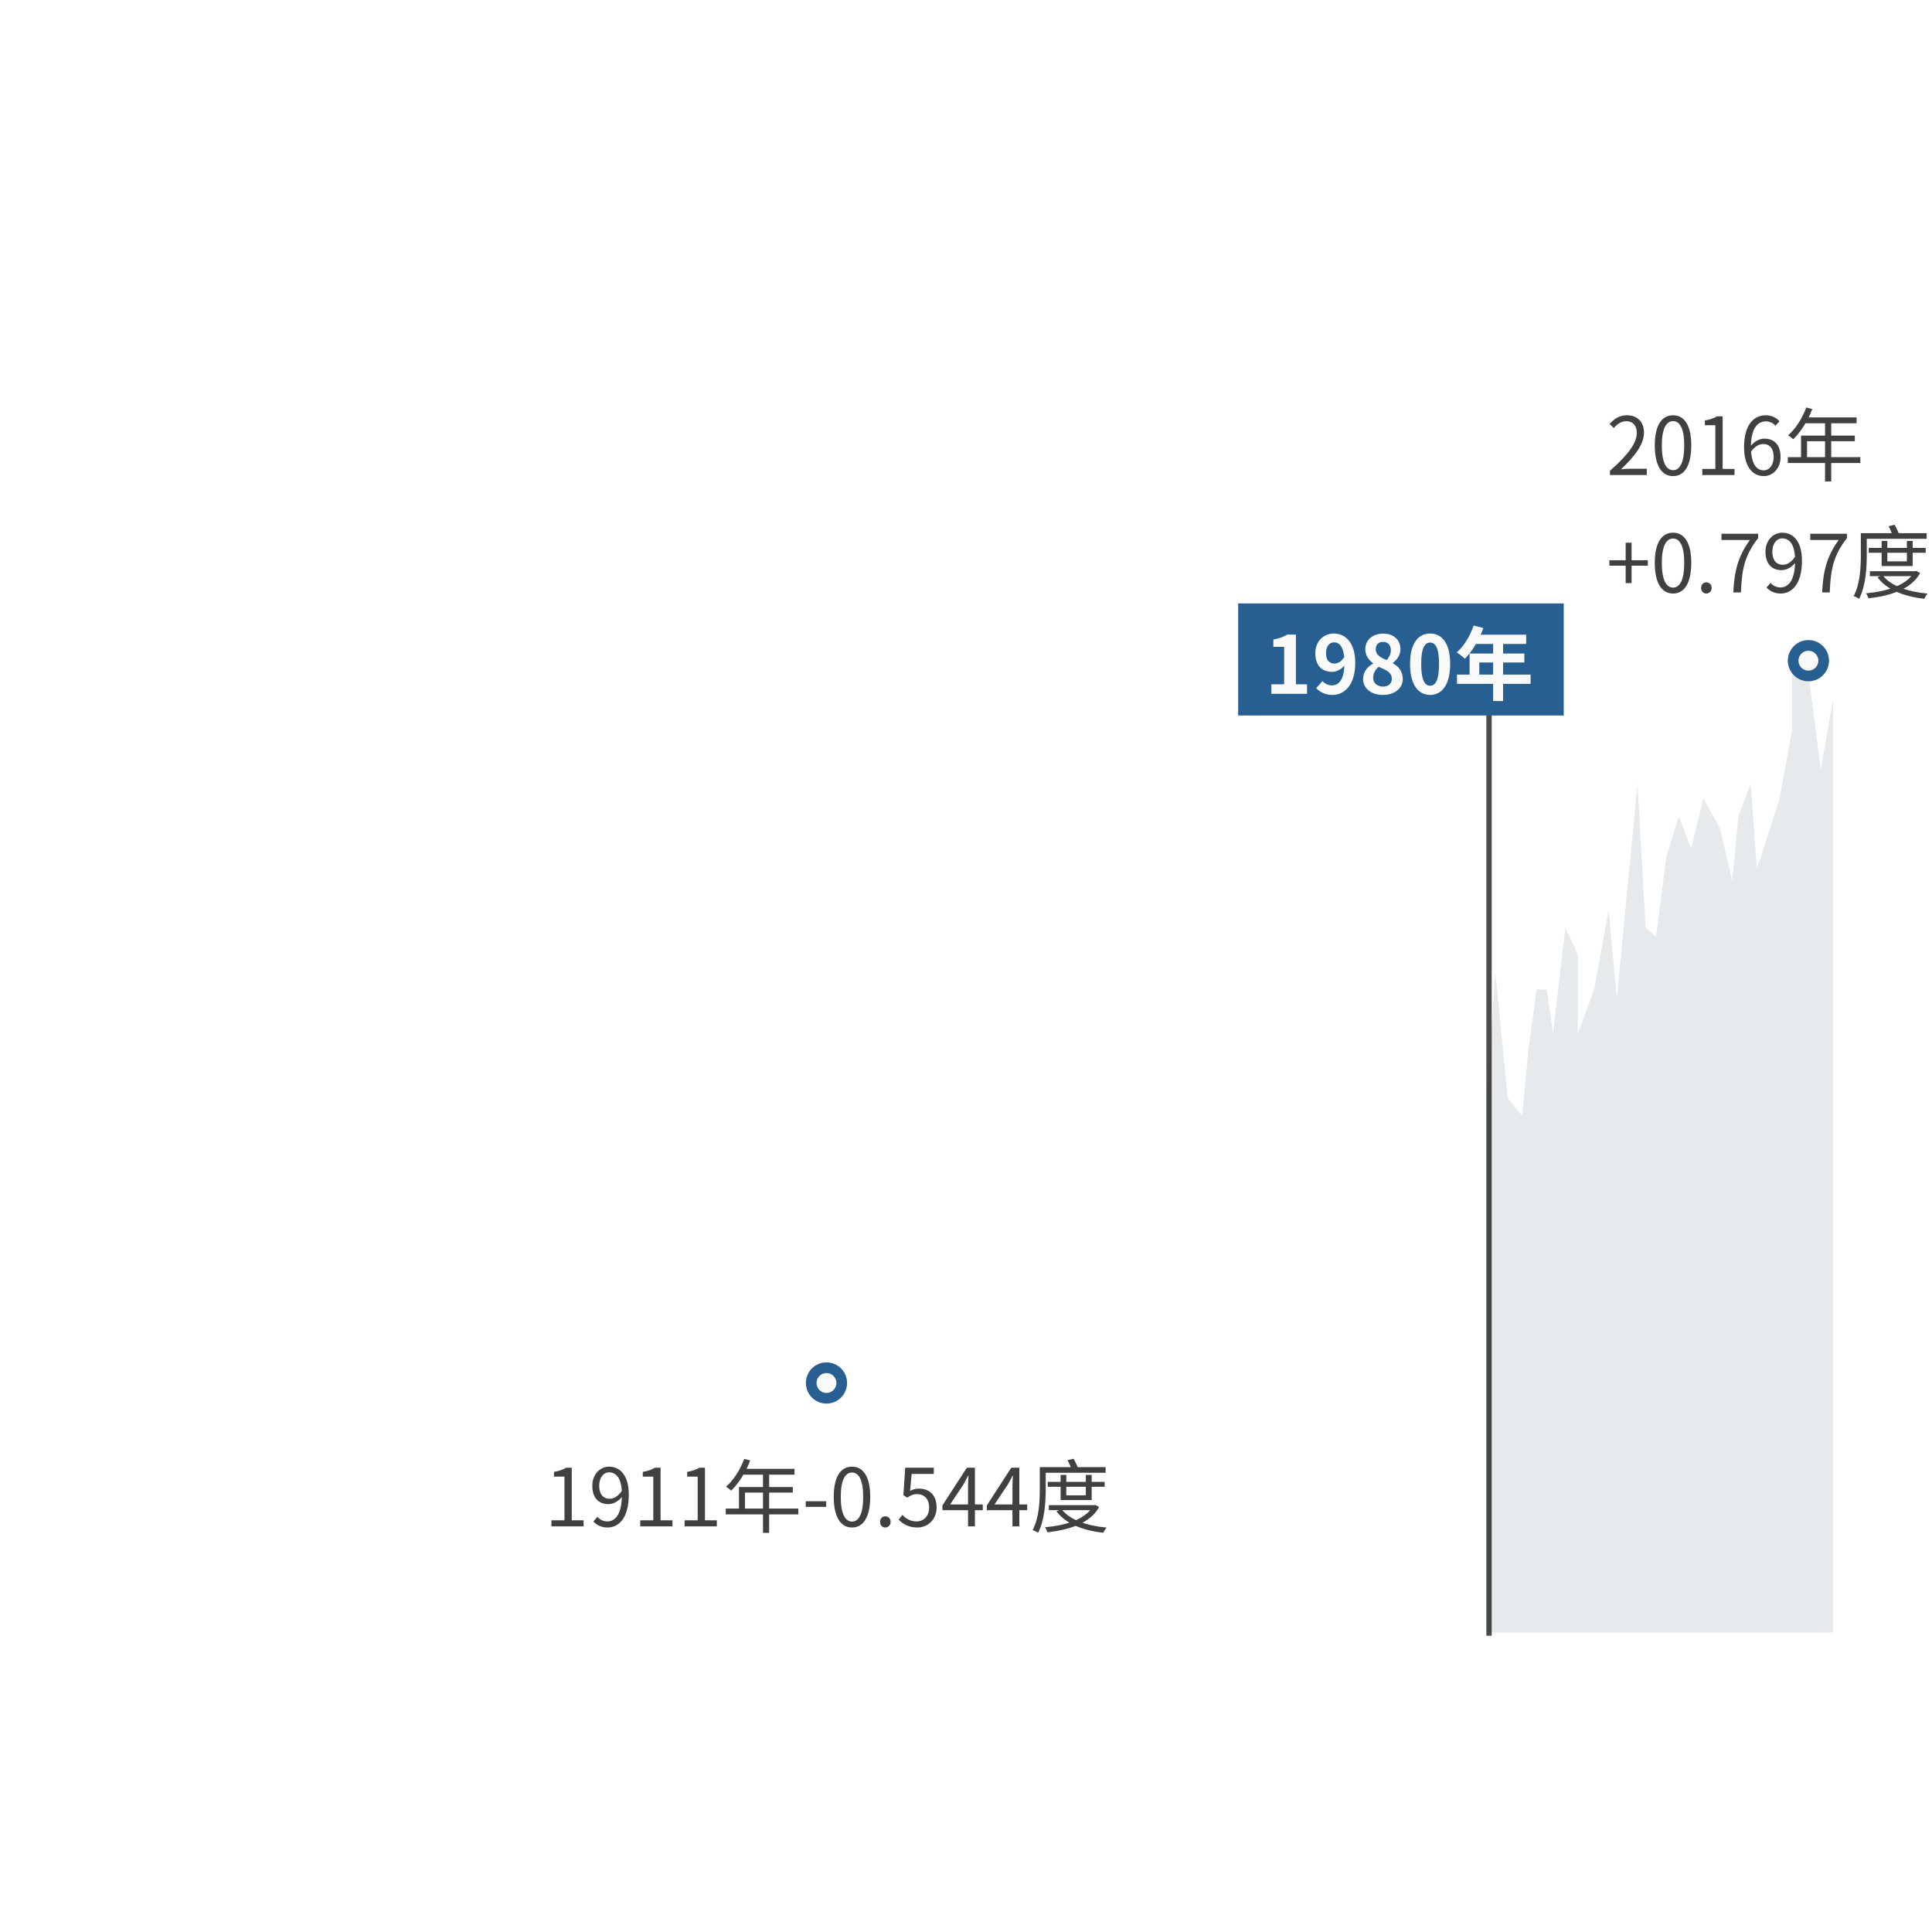
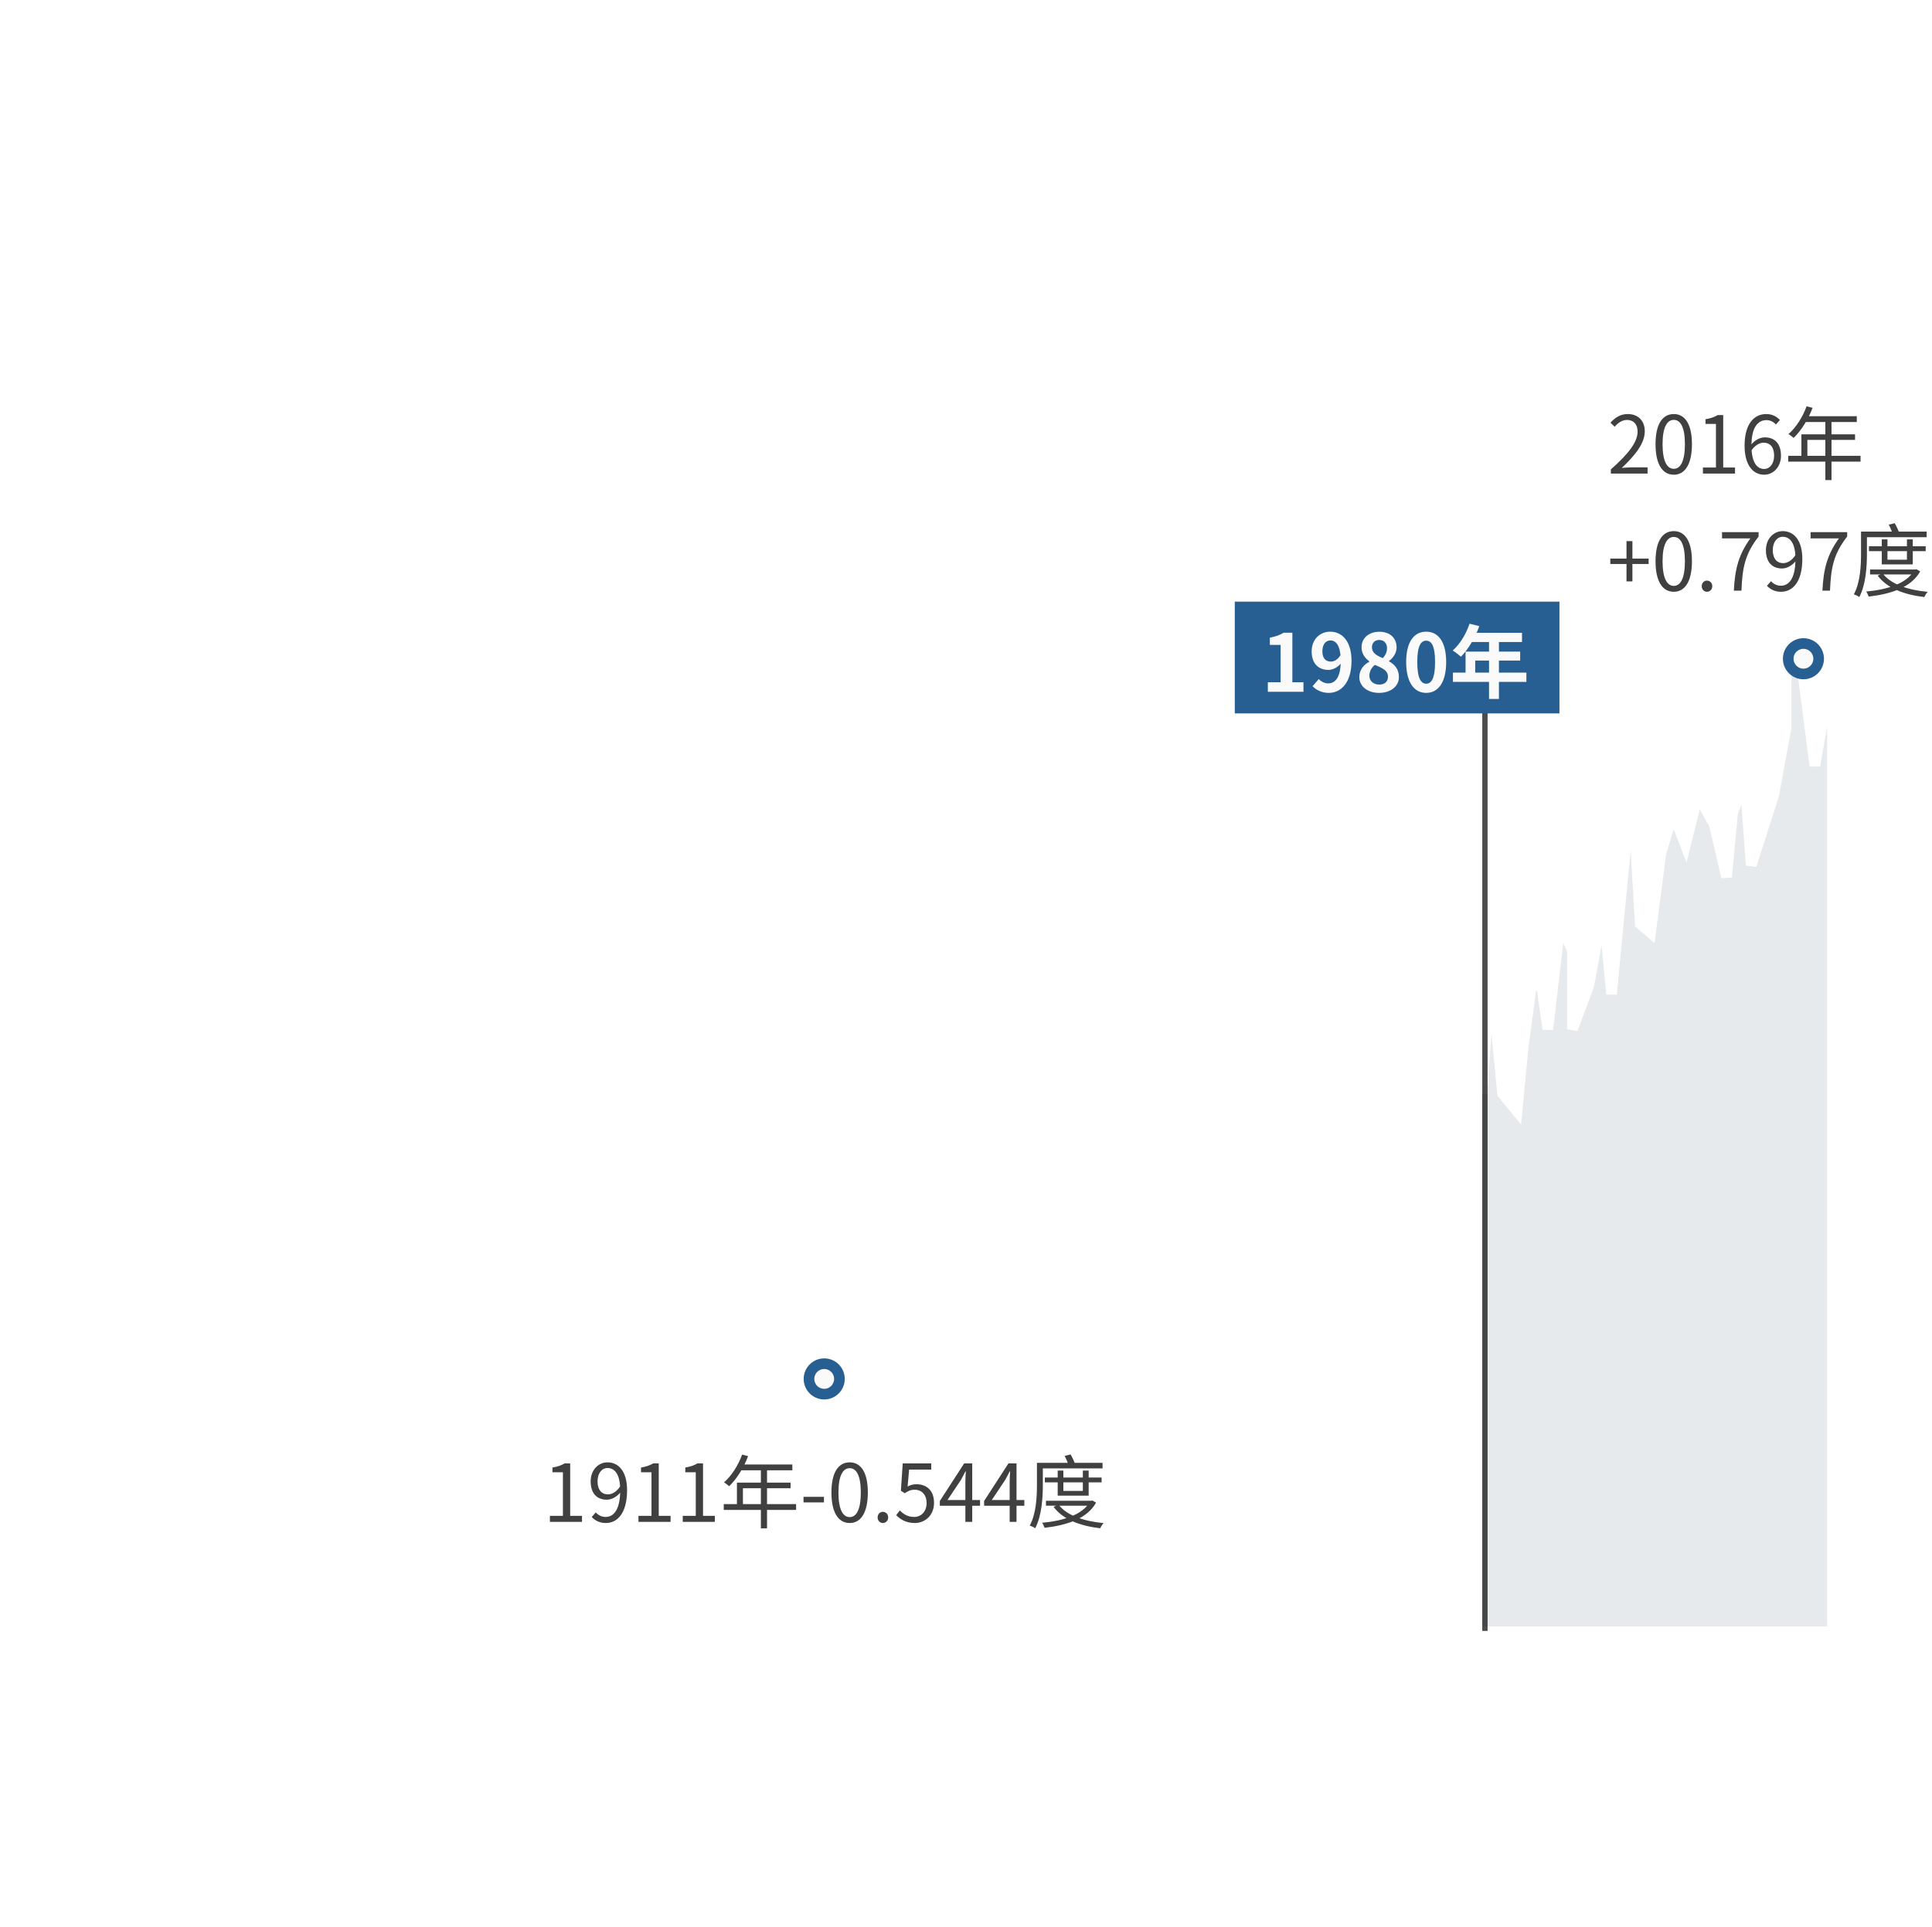
- <svg xmlns="http://www.w3.org/2000/svg" width="362" height="362" viewBox="0 0 362 362" fill="none">
-   <path d="M280.183 182.101L278.64 205.757V305.885H343.475V130.937L341.16 144.14L338.458 123.234L335.757 125.985V136.988L333.441 149.642L329.196 162.845L328.038 146.891L325.723 152.943L324.565 165.046L322.249 155.143L319.162 149.642L316.846 158.994L314.531 152.943L312.215 160.645L310.286 175.499L308.356 173.848L306.812 146.891L302.953 187.052L301.409 170.547L298.708 185.402L295.62 193.654V178.8L293.305 173.848L290.989 193.654L289.832 185.402H287.902L286.358 196.955L285.2 209.058L282.499 205.757L280.183 182.101Z" fill="#E6EAEC" />
+ <svg xmlns="http://www.w3.org/2000/svg" width="363" height="362" viewBox="0 0 363 362" fill="none">
  <path d="M103.32 286H109.35V284.86H107.13V275.005H106.08C105.495 275.365 104.79 275.62 103.8 275.785V276.67H105.765V284.86H103.32V286ZM113.83 286.21C115.9 286.21 117.82 284.5 117.82 280.03C117.82 276.535 116.245 274.81 114.13 274.81C112.42 274.81 110.98 276.25 110.98 278.38C110.98 280.66 112.165 281.83 114.01 281.83C114.955 281.83 115.93 281.26 116.62 280.39L116.545 279.295C115.825 280.39 114.97 280.825 114.235 280.825C112.93 280.825 112.27 279.85 112.27 278.38C112.27 276.865 113.08 275.875 114.13 275.875C115.675 275.875 116.53 277.33 116.53 280.03C116.53 283.795 115.255 285.07 113.785 285.07C113.08 285.07 112.405 284.755 111.94 284.215L111.175 285.085C111.79 285.73 112.63 286.21 113.83 286.21ZM119.961 286H125.991V284.86H123.771V275.005H122.721C122.136 275.365 121.431 275.62 120.441 275.785V276.67H122.406V284.86H119.961V286ZM128.281 286H134.311V284.86H132.091V275.005H131.041C130.456 275.365 129.751 275.62 128.761 275.785V276.67H130.726V284.86H128.281V286ZM139.436 273.355C138.701 275.38 137.456 277.33 136.031 278.575C136.316 278.725 136.781 279.1 137.006 279.295C138.401 277.945 139.736 275.86 140.561 273.64L139.436 273.355ZM139.196 275.215L138.656 276.31H148.871V275.215H139.196ZM138.461 278.62V283.225H139.586V279.67H148.541V278.62H138.461ZM135.986 282.655V283.75H149.576V282.655H135.986ZM142.961 275.785V287.215H144.116V275.785H142.961ZM150.971 282.34H154.811V281.29H150.971V282.34ZM159.651 286.21C161.721 286.21 163.056 284.305 163.056 280.465C163.056 276.655 161.721 274.81 159.651 274.81C157.551 274.81 156.216 276.655 156.216 280.465C156.216 284.305 157.551 286.21 159.651 286.21ZM159.651 285.1C158.391 285.1 157.536 283.705 157.536 280.465C157.536 277.27 158.391 275.905 159.651 275.905C160.896 275.905 161.736 277.27 161.736 280.465C161.736 283.705 160.896 285.1 159.651 285.1ZM165.872 286.21C166.427 286.21 166.877 285.775 166.877 285.16C166.877 284.53 166.427 284.11 165.872 284.11C165.332 284.11 164.897 284.53 164.897 285.16C164.897 285.775 165.332 286.21 165.872 286.21ZM171.892 286.21C173.737 286.21 175.492 284.83 175.492 282.43C175.492 280 174.007 278.92 172.177 278.92C171.517 278.92 171.022 279.085 170.527 279.355L170.812 276.175H174.967V275.005H169.612L169.267 280.15L170.002 280.615C170.632 280.195 171.097 279.955 171.832 279.955C173.197 279.955 174.097 280.9 174.097 282.475C174.097 284.065 173.062 285.07 171.757 285.07C170.497 285.07 169.687 284.485 169.072 283.84L168.382 284.74C169.132 285.49 170.182 286.21 171.892 286.21ZM181.382 286H182.672V275.005H181.157L176.582 282.07V282.97H184.142V281.89H178.022L180.527 278.14C180.827 277.6 181.127 277.045 181.397 276.505H181.472C181.427 277.075 181.382 277.96 181.382 278.515V286ZM189.702 286H190.992V275.005H189.477L184.902 282.07V282.97H192.462V281.89H186.342L188.847 278.14C189.147 277.6 189.447 277.045 189.717 276.505H189.792C189.747 277.075 189.702 277.96 189.702 278.515V286ZM196.313 277.66V278.575H206.978V277.66H196.313ZM196.523 282.025V282.955H205.103V282.025H196.523ZM198.728 276.355V281.065H204.548V276.355H203.453V280.18H199.793V276.355H198.728ZM204.803 282.025V282.19C203.408 284.71 199.628 285.82 195.803 286.165C195.983 286.42 196.178 286.855 196.268 287.11C200.348 286.645 204.263 285.43 205.943 282.37L205.238 281.98L205.028 282.025H204.803ZM198.923 282.79L197.948 283.165C199.673 285.505 202.883 286.75 206.708 287.2C206.843 286.915 207.113 286.465 207.353 286.225C203.618 285.88 200.408 284.77 198.923 282.79ZM195.353 274.9V275.95H207.158V274.9H195.353ZM194.828 274.9V278.98C194.828 281.23 194.708 284.425 193.478 286.69C193.763 286.78 194.273 287.02 194.498 287.2C195.758 284.83 195.938 281.365 195.938 278.98V274.9H194.828ZM200.033 273.595C200.363 274.21 200.708 275.05 200.843 275.575L202.028 275.245C201.893 274.735 201.503 273.94 201.158 273.325L200.033 273.595Z" fill="#404040" />
-   <path d="M301.66 89H308.56V87.83H305.515C304.96 87.83 304.3 87.875 303.715 87.935C306.31 85.49 308.035 83.255 308.035 81.05C308.035 79.085 306.805 77.81 304.84 77.81C303.445 77.81 302.485 78.455 301.585 79.43L302.38 80.195C302.995 79.475 303.775 78.92 304.675 78.92C306.04 78.92 306.685 79.85 306.685 81.11C306.685 82.985 305.11 85.19 301.66 88.205V89ZM313.49 89.21C315.56 89.21 316.895 87.305 316.895 83.465C316.895 79.655 315.56 77.81 313.49 77.81C311.39 77.81 310.055 79.655 310.055 83.465C310.055 87.305 311.39 89.21 313.49 89.21ZM313.49 88.1C312.23 88.1 311.375 86.705 311.375 83.465C311.375 80.27 312.23 78.905 313.49 78.905C314.735 78.905 315.575 80.27 315.575 83.465C315.575 86.705 314.735 88.1 313.49 88.1ZM318.961 89H324.991V87.86H322.771V78.005H321.721C321.136 78.365 320.431 78.62 319.441 78.785V79.67H321.406V87.86H318.961V89ZM330.476 89.21C332.171 89.21 333.626 87.77 333.626 85.64C333.626 83.33 332.426 82.19 330.566 82.19C329.681 82.19 328.661 82.73 327.986 83.615L328.031 84.71C328.766 83.615 329.651 83.195 330.356 83.195C331.676 83.195 332.336 84.14 332.336 85.64C332.336 87.125 331.526 88.13 330.476 88.13C328.931 88.13 328.076 86.585 328.076 83.765C328.076 80.165 329.366 78.95 330.911 78.95C331.571 78.95 332.246 79.265 332.666 79.775L333.431 78.935C332.831 78.29 331.991 77.81 330.851 77.81C328.721 77.81 326.786 79.46 326.786 83.765C326.786 87.395 328.361 89.21 330.476 89.21ZM338.436 76.355C337.701 78.38 336.456 80.33 335.031 81.575C335.316 81.725 335.781 82.1 336.006 82.295C337.401 80.945 338.736 78.86 339.561 76.64L338.436 76.355ZM338.196 78.215L337.656 79.31H347.871V78.215H338.196ZM337.461 81.62V86.225H338.586V82.67H347.541V81.62H337.461ZM334.986 85.655V86.75H348.576V85.655H334.986ZM341.961 78.785V90.215H343.116V78.785H341.961ZM304.6 109.26H305.71V105.99H308.755V104.97H305.71V101.685H304.6V104.97H301.555V105.99H304.6V109.26ZM313.49 111.21C315.56 111.21 316.895 109.305 316.895 105.465C316.895 101.655 315.56 99.81 313.49 99.81C311.39 99.81 310.055 101.655 310.055 105.465C310.055 109.305 311.39 111.21 313.49 111.21ZM313.49 110.1C312.23 110.1 311.375 108.705 311.375 105.465C311.375 102.27 312.23 100.905 313.49 100.905C314.735 100.905 315.575 102.27 315.575 105.465C315.575 108.705 314.735 110.1 313.49 110.1ZM319.711 111.21C320.266 111.21 320.716 110.775 320.716 110.16C320.716 109.53 320.266 109.11 319.711 109.11C319.171 109.11 318.736 109.53 318.736 110.16C318.736 110.775 319.171 111.21 319.711 111.21ZM324.77 111H326.195C326.375 106.71 326.84 104.145 329.42 100.83V100.005H322.55V101.175H327.875C325.715 104.175 324.965 106.845 324.77 111ZM333.646 111.21C335.716 111.21 337.636 109.5 337.636 105.03C337.636 101.535 336.061 99.81 333.946 99.81C332.236 99.81 330.796 101.25 330.796 103.38C330.796 105.66 331.981 106.83 333.826 106.83C334.771 106.83 335.746 106.26 336.436 105.39L336.361 104.295C335.641 105.39 334.786 105.825 334.051 105.825C332.746 105.825 332.086 104.85 332.086 103.38C332.086 101.865 332.896 100.875 333.946 100.875C335.491 100.875 336.346 102.33 336.346 105.03C336.346 108.795 335.071 110.07 333.601 110.07C332.896 110.07 332.221 109.755 331.756 109.215L330.991 110.085C331.606 110.73 332.446 111.21 333.646 111.21ZM341.411 111H342.836C343.016 106.71 343.481 104.145 346.061 100.83V100.005H339.191V101.175H344.516C342.356 104.175 341.606 106.845 341.411 111ZM350.151 102.66V103.575H360.816V102.66H350.151ZM350.361 107.025V107.955H358.941V107.025H350.361ZM352.566 101.355V106.065H358.386V101.355H357.291V105.18H353.631V101.355H352.566ZM358.641 107.025V107.19C357.246 109.71 353.466 110.82 349.641 111.165C349.821 111.42 350.016 111.855 350.106 112.11C354.186 111.645 358.101 110.43 359.781 107.37L359.076 106.98L358.866 107.025H358.641ZM352.761 107.79L351.786 108.165C353.511 110.505 356.721 111.75 360.546 112.2C360.681 111.915 360.951 111.465 361.191 111.225C357.456 110.88 354.246 109.77 352.761 107.79ZM349.191 99.9V100.95H360.996V99.9H349.191ZM348.666 99.9V103.98C348.666 106.23 348.546 109.425 347.316 111.69C347.601 111.78 348.111 112.02 348.336 112.2C349.596 109.83 349.776 106.365 349.776 103.98V99.9H348.666ZM353.871 98.595C354.201 99.21 354.546 100.05 354.681 100.575L355.866 100.245C355.731 99.735 355.341 98.94 354.996 98.325L353.871 98.595Z" fill="#404040" />
+   <path d="M302.66 89H309.56V87.83H306.515C305.96 87.83 305.3 87.875 304.715 87.935C307.31 85.49 309.035 83.255 309.035 81.05C309.035 79.085 307.805 77.81 305.84 77.81C304.445 77.81 303.485 78.455 302.585 79.43L303.38 80.195C303.995 79.475 304.775 78.92 305.675 78.92C307.04 78.92 307.685 79.85 307.685 81.11C307.685 82.985 306.11 85.19 302.66 88.205V89ZM314.49 89.21C316.56 89.21 317.895 87.305 317.895 83.465C317.895 79.655 316.56 77.81 314.49 77.81C312.39 77.81 311.055 79.655 311.055 83.465C311.055 87.305 312.39 89.21 314.49 89.21ZM314.49 88.1C313.23 88.1 312.375 86.705 312.375 83.465C312.375 80.27 313.23 78.905 314.49 78.905C315.735 78.905 316.575 80.27 316.575 83.465C316.575 86.705 315.735 88.1 314.49 88.1ZM319.961 89H325.991V87.86H323.771V78.005H322.721C322.136 78.365 321.431 78.62 320.441 78.785V79.67H322.406V87.86H319.961V89ZM331.476 89.21C333.171 89.21 334.626 87.77 334.626 85.64C334.626 83.33 333.426 82.19 331.566 82.19C330.681 82.19 329.661 82.73 328.986 83.615L329.031 84.71C329.766 83.615 330.651 83.195 331.356 83.195C332.676 83.195 333.336 84.14 333.336 85.64C333.336 87.125 332.526 88.13 331.476 88.13C329.931 88.13 329.076 86.585 329.076 83.765C329.076 80.165 330.366 78.95 331.911 78.95C332.571 78.95 333.246 79.265 333.666 79.775L334.431 78.935C333.831 78.29 332.991 77.81 331.851 77.81C329.721 77.81 327.786 79.46 327.786 83.765C327.786 87.395 329.361 89.21 331.476 89.21ZM339.436 76.355C338.701 78.38 337.456 80.33 336.031 81.575C336.316 81.725 336.781 82.1 337.006 82.295C338.401 80.945 339.736 78.86 340.561 76.64L339.436 76.355ZM339.196 78.215L338.656 79.31H348.871V78.215H339.196ZM338.461 81.62V86.225H339.586V82.67H348.541V81.62H338.461ZM335.986 85.655V86.75H349.576V85.655H335.986ZM342.961 78.785V90.215H344.116V78.785H342.961ZM305.6 109.26H306.71V105.99H309.755V104.97H306.71V101.685H305.6V104.97H302.555V105.99H305.6V109.26ZM314.49 111.21C316.56 111.21 317.895 109.305 317.895 105.465C317.895 101.655 316.56 99.81 314.49 99.81C312.39 99.81 311.055 101.655 311.055 105.465C311.055 109.305 312.39 111.21 314.49 111.21ZM314.49 110.1C313.23 110.1 312.375 108.705 312.375 105.465C312.375 102.27 313.23 100.905 314.49 100.905C315.735 100.905 316.575 102.27 316.575 105.465C316.575 108.705 315.735 110.1 314.49 110.1ZM320.711 111.21C321.266 111.21 321.716 110.775 321.716 110.16C321.716 109.53 321.266 109.11 320.711 109.11C320.171 109.11 319.736 109.53 319.736 110.16C319.736 110.775 320.171 111.21 320.711 111.21ZM325.77 111H327.195C327.375 106.71 327.84 104.145 330.42 100.83V100.005H323.55V101.175H328.875C326.715 104.175 325.965 106.845 325.77 111ZM334.646 111.21C336.716 111.21 338.636 109.5 338.636 105.03C338.636 101.535 337.061 99.81 334.946 99.81C333.236 99.81 331.796 101.25 331.796 103.38C331.796 105.66 332.981 106.83 334.826 106.83C335.771 106.83 336.746 106.26 337.436 105.39L337.361 104.295C336.641 105.39 335.786 105.825 335.051 105.825C333.746 105.825 333.086 104.85 333.086 103.38C333.086 101.865 333.896 100.875 334.946 100.875C336.491 100.875 337.346 102.33 337.346 105.03C337.346 108.795 336.071 110.07 334.601 110.07C333.896 110.07 333.221 109.755 332.756 109.215L331.991 110.085C332.606 110.73 333.446 111.21 334.646 111.21ZM342.411 111H343.836C344.016 106.71 344.481 104.145 347.061 100.83V100.005H340.191V101.175H345.516C343.356 104.175 342.606 106.845 342.411 111ZM351.151 102.66V103.575H361.816V102.66H351.151ZM351.361 107.025V107.955H359.941V107.025H351.361ZM353.566 101.355V106.065H359.386V101.355H358.291V105.18H354.631V101.355H353.566ZM359.641 107.025V107.19C358.246 109.71 354.466 110.82 350.641 111.165C350.821 111.42 351.016 111.855 351.106 112.11C355.186 111.645 359.101 110.43 360.781 107.37L360.076 106.98L359.866 107.025H359.641ZM353.761 107.79L352.786 108.165C354.511 110.505 357.721 111.75 361.546 112.2C361.681 111.915 361.951 111.465 362.191 111.225C358.456 110.88 355.246 109.77 353.761 107.79ZM350.191 99.9V100.95H361.996V99.9H350.191ZM349.666 99.9V103.98C349.666 106.23 349.546 109.425 348.316 111.69C348.601 111.78 349.111 112.02 349.336 112.2C350.596 109.83 350.776 106.365 350.776 103.98V99.9H349.666ZM354.871 98.595C355.201 99.21 355.546 100.05 355.681 100.575L356.866 100.245C356.731 99.735 356.341 98.94 355.996 98.325L354.871 98.595Z" fill="#404040" />
+   <path d="M341.98 144.08L340 144.03L337.56 125.17L336.59 126.16L336.57 136.93L334.22 149.71L329.98 162.92L328.03 162.68L327.2 151.21L326.53 152.94L325.39 164.91L323.42 165.04L321.14 155.27L319.36 152.1L316.88 162.09L314.47 155.8L313.03 160.62L310.87 177.23L307.21 174.1L306.39 159.74L303.78 186.91H301.79L300.92 177.65L299.47 185.52L296.39 193.77L294.45 193.42V178.79L293.72 177.22L291.81 193.53L289.83 193.56L288.79 186.17H288.61L287.18 196.85L285.79 211.33L281.36 205.92L280.21 194.17L279.47 205.59L278.47 205.6V305.65H343.3V136.5L341.98 144.08Z" fill="#E6EAEC" />
  <path opacity="0.7" d="M279 131.149L279 306.49" stroke="black" />
-   <path d="M157.719 259.131C157.719 260.71 156.438 261.991 154.859 261.991C153.28 261.991 152 260.71 152 259.131C152 257.551 153.28 256.271 154.859 256.271C156.438 256.271 157.719 257.551 157.719 259.131Z" fill="#FAFAFA" stroke="#285F92" stroke-width="2" />
-   <path d="M341.704 123.793C341.704 125.372 340.423 126.653 338.844 126.653C337.265 126.653 335.985 125.372 335.985 123.793C335.985 122.213 337.265 120.933 338.844 120.933C340.423 120.933 341.704 122.213 341.704 123.793Z" fill="#FAFAFA" stroke="#285F92" stroke-width="2" />
  <rect x="232" y="113.063" width="61" height="21" fill="#285F92" />
  <path d="M238.215 130H244.905V128.215H242.82V118.9H241.185C240.465 119.335 239.715 119.62 238.59 119.83V121.195H240.615V128.215H238.215V130ZM249.673 130.21C251.878 130.21 253.933 128.395 253.933 124.195C253.933 120.355 252.043 118.705 249.928 118.705C248.038 118.705 246.448 120.115 246.448 122.41C246.448 124.765 247.768 125.89 249.628 125.89C250.408 125.89 251.413 125.395 252.013 124.57L251.893 123.07C251.353 123.985 250.663 124.33 250.033 124.33C249.088 124.33 248.458 123.7 248.458 122.41C248.458 121.03 249.133 120.355 249.973 120.355C251.053 120.355 251.908 121.36 251.908 124.195C251.908 127.375 250.843 128.425 249.538 128.425C248.878 128.425 248.203 128.08 247.783 127.615L246.613 128.95C247.288 129.64 248.278 130.21 249.673 130.21ZM259.105 130.21C261.34 130.21 262.84 128.935 262.84 127.255C262.84 125.725 262 124.84 260.98 124.285V124.21C261.7 123.685 262.405 122.77 262.405 121.66C262.405 119.89 261.145 118.72 259.18 118.72C257.245 118.72 255.82 119.86 255.82 121.645C255.82 122.815 256.45 123.67 257.29 124.285V124.345C256.27 124.885 255.4 125.83 255.4 127.255C255.4 128.995 256.975 130.21 259.105 130.21ZM259.81 123.67C258.64 123.205 257.77 122.68 257.77 121.645C257.77 120.76 258.37 120.265 259.135 120.265C260.05 120.265 260.605 120.895 260.605 121.81C260.605 122.47 260.35 123.1 259.81 123.67ZM259.15 128.65C258.115 128.65 257.29 128.005 257.29 127C257.29 126.175 257.71 125.425 258.325 124.945C259.75 125.545 260.785 126.01 260.785 127.165C260.785 128.125 260.11 128.65 259.15 128.65ZM267.968 130.21C270.218 130.21 271.718 128.245 271.718 124.405C271.718 120.58 270.218 118.705 267.968 118.705C265.703 118.705 264.203 120.58 264.203 124.405C264.203 128.245 265.703 130.21 267.968 130.21ZM267.968 128.485C267.008 128.485 266.288 127.525 266.288 124.405C266.288 121.3 267.008 120.4 267.968 120.4C268.928 120.4 269.633 121.3 269.633 124.405C269.633 127.525 268.928 128.485 267.968 128.485ZM276.111 117.205C275.466 119.155 274.296 121.075 272.946 122.245C273.381 122.5 274.146 123.1 274.491 123.415C275.826 122.065 277.146 119.905 277.941 117.67L276.111 117.205ZM276.426 118.915L275.556 120.655H285.966V118.915H276.426ZM275.361 122.455V127.285H277.176V124.135H285.621V122.455H275.361ZM272.991 126.4V128.14H286.791V126.4H272.991ZM279.771 119.815V131.35H281.631V119.815H279.771Z" fill="#FAFAFA" />
+   <path d="M341.704 123.793C341.704 125.372 340.423 126.653 338.844 126.653C337.265 126.653 335.985 125.372 335.985 123.793C335.985 122.213 337.265 120.933 338.844 120.933C340.423 120.933 341.704 122.213 341.704 123.793Z" fill="#FAFAFA" stroke="#285F92" stroke-width="2" />
+   <path d="M157.719 259.131C157.719 260.71 156.438 261.991 154.859 261.991C153.28 261.991 152 260.71 152 259.131C152 257.551 153.28 256.271 154.859 256.271C156.438 256.271 157.719 257.551 157.719 259.131Z" fill="#FAFAFA" stroke="#285F92" stroke-width="2" />
</svg>
